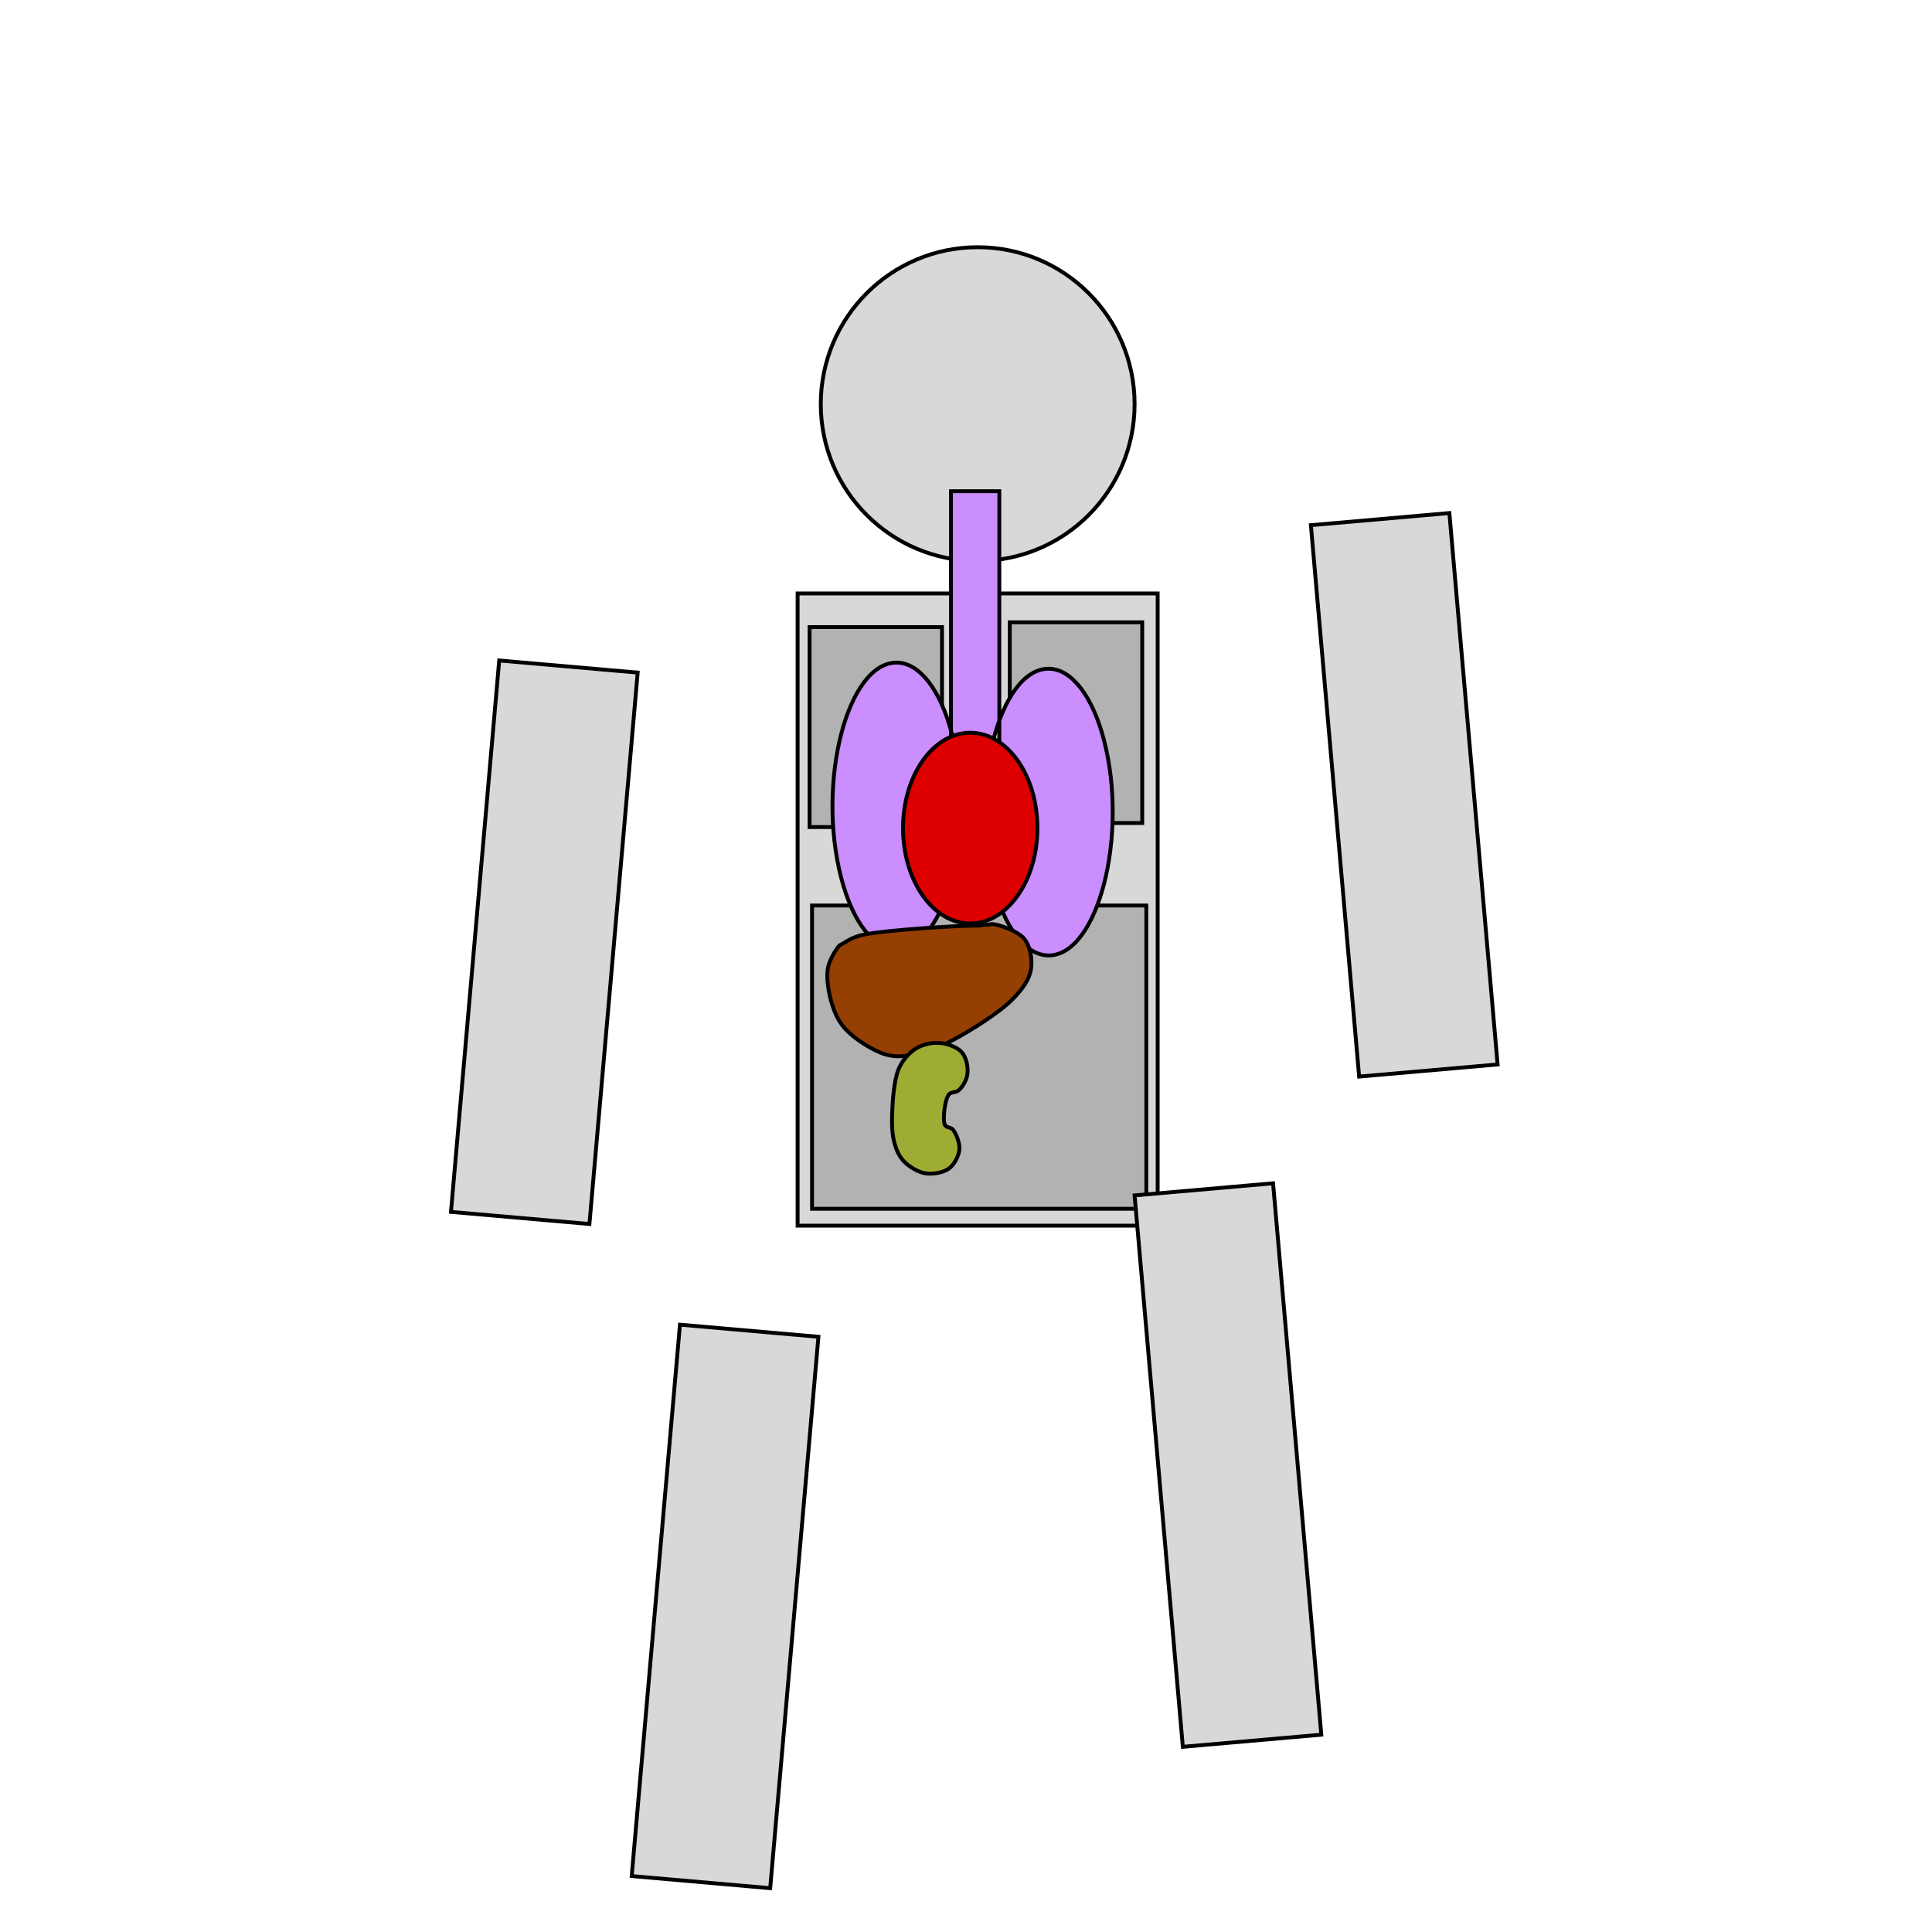
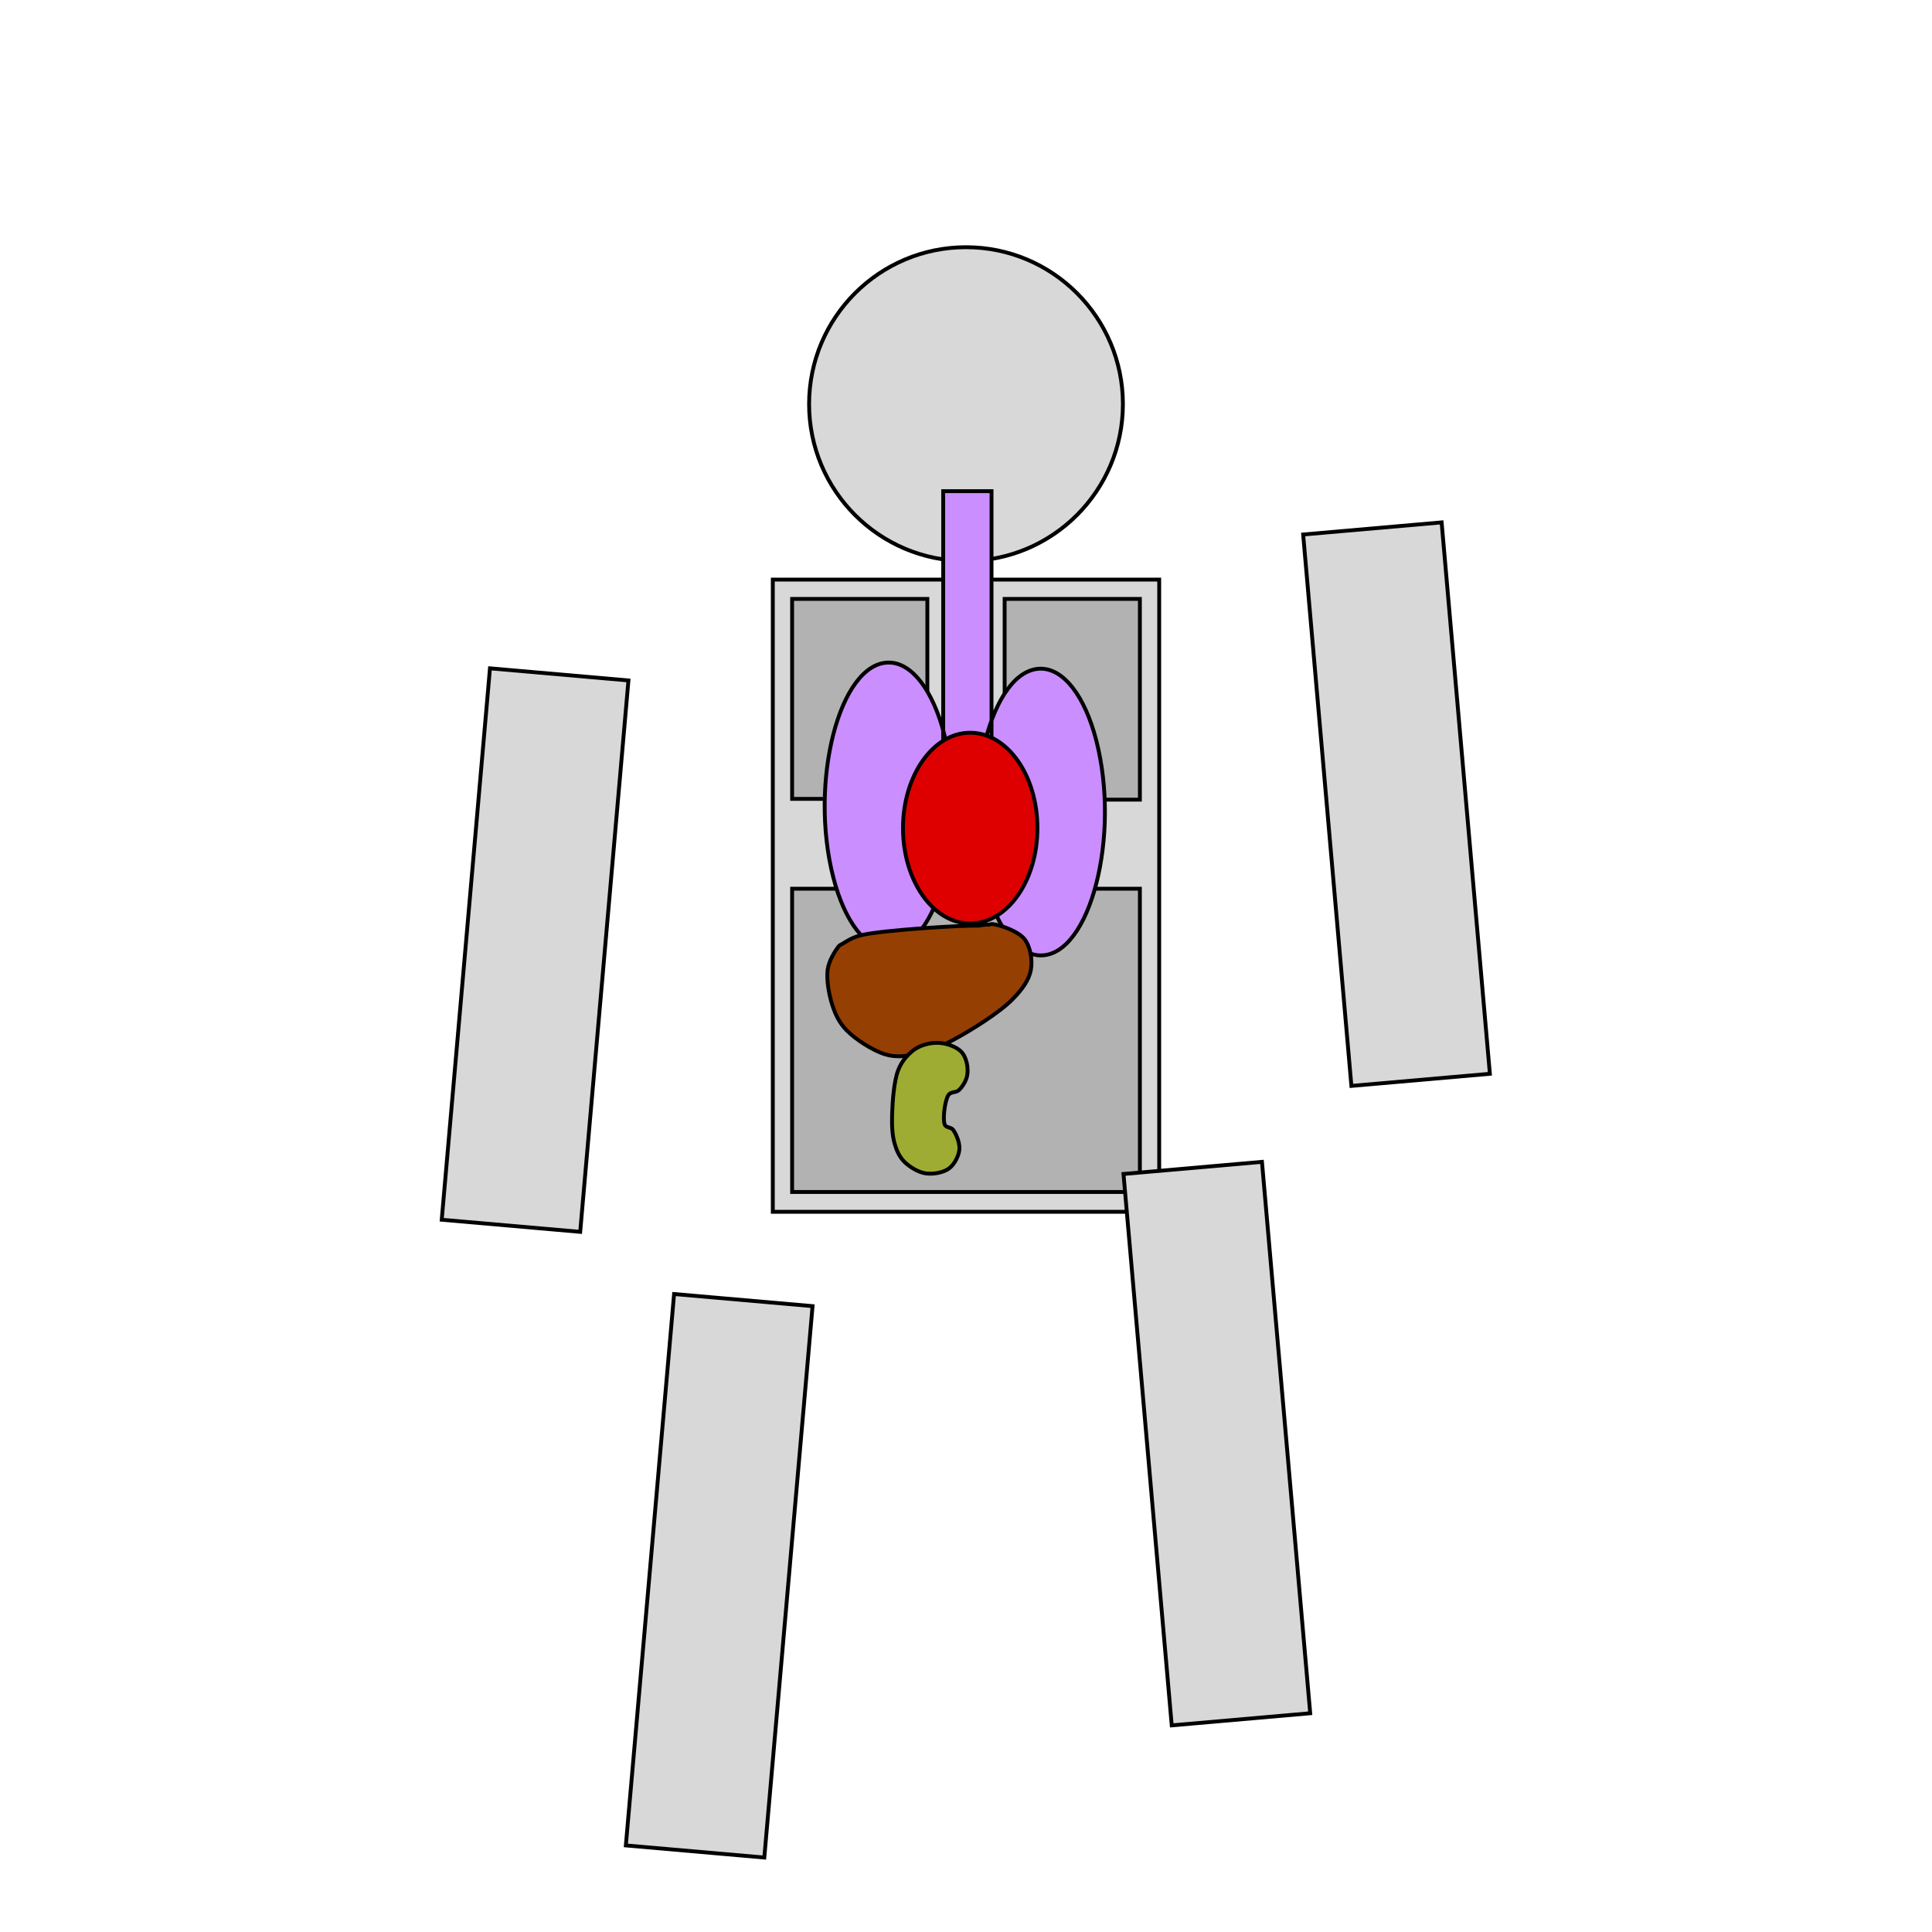
<svg xmlns="http://www.w3.org/2000/svg" viewBox="0 0 500 500">
-   <rect x="206.42" y="153.59" width="93.182" height="163.611" style="fill: rgb(216, 216, 216); stroke: rgb(0, 0, 0);" transform="matrix(1, 0, 0, 1, 7.105427357601002e-15, 0)" />
-   <rect x="261.33" y="161.048" width="34.278" height="51.949" style="stroke: rgb(0, 0, 0); fill: rgb(178, 178, 178);" transform="matrix(1, 0, 0, 1, 7.105427357601002e-15, 0)" />
-   <rect x="209.521" y="162.291" width="34.269" height="51.749" style="stroke: rgb(0, 0, 0); fill: rgb(178, 178, 178);" transform="matrix(1, 0, 0, 1, 7.105427357601002e-15, 0)" />
-   <rect x="210.157" y="234.346" width="86.507" height="78.484" style="stroke: rgb(0, 0, 0); fill: rgb(178, 178, 178);" transform="matrix(1, 0, 0, 1, 7.105427357601002e-15, 0)" />
-   <ellipse style="fill: rgb(216, 216, 216); stroke: rgb(0, 0, 0);" cx="253.026" cy="104.585" rx="40.606" ry="40.606" transform="matrix(1, 0, 0, 1, 7.105427357601002e-15, 0)" />
-   <path d="M 218.049 67.741 C 218.049 94.615 247.141 111.412 270.414 97.974 C 281.216 91.738 287.87 80.213 287.87 67.741" style="fill: rgb(255, 164, 221); stroke: rgb(0, 0, 0); transform-origin: 252.959px 85.222px;" transform="matrix(-1, 0, 0, -1, 0, -0.00001525879)" />
-   <rect x="202.204" y="307.768" width="35.973" height="143.246" style="fill: rgb(216, 216, 216); stroke: rgb(0, 0, 0); transform-origin: 220.19px 379.391px;" transform="matrix(0.996195, 0.08715601, -0.08715601, 0.996195, 1.360992, 18.60261)" />
-   <rect x="202.204" y="307.768" width="35.973" height="143.246" style="fill: rgb(216, 216, 216); stroke: rgb(0, 0, 0); transform-origin: 220.19px 379.391px;" transform="matrix(0.996195, -0.08715601, 0.08715601, 0.996195, 65.37283, 20.39614)" />
-   <rect x="202.204" y="307.768" width="35.973" height="143.246" style="fill: rgb(216, 216, 216); stroke: rgb(0, 0, 0); transform-origin: 220.19px 379.391px;" transform="matrix(0.996195, 0.08715601, -0.08715601, 0.996195, -45.41667, -153.286)" />
-   <rect x="202.204" y="307.768" width="35.973" height="143.246" style="fill: rgb(216, 216, 216); stroke: rgb(0, 0, 0); transform-origin: 220.19px 379.391px;" transform="matrix(0.996195, -0.08715601, 0.08715601, 0.996195, 110.9989, -153.0586)" />
-   <path d="M 265.806 302.665 C 267.226 302.977 268.837 302.984 270.238 302.665 C 271.633 302.348 273.261 301.651 274.194 300.767 C 275.035 299.969 275.506 298.864 275.776 297.76 C 276.058 296.606 276.113 295.143 275.776 293.962 C 275.435 292.768 274.57 291.412 273.719 290.639 C 272.956 289.947 271.649 290.329 271.029 289.373 C 270.123 287.979 269.52 283.218 270.079 281.778 C 270.445 280.838 271.702 281.173 272.295 280.354 C 273.078 279.269 274.045 276.935 273.877 275.29 C 273.705 273.61 272.591 271.417 271.187 270.385 C 269.73 269.313 267.09 268.837 265.174 269.119 C 263.238 269.404 260.993 270.771 259.636 272.126 C 258.361 273.397 257.641 275.002 257.104 276.873 C 256.487 279.023 256.38 281.62 256.471 284.468 C 256.578 287.826 256.943 293.016 258.053 295.861 C 258.915 298.07 260.304 299.62 261.693 300.767 C 262.926 301.785 264.376 302.35 265.806 302.665 Z" style="stroke: rgb(0, 0, 0); stroke-miterlimit: 1; fill: rgb(158, 172, 51); transform-origin: 266.226px 285.969px;" transform="matrix(-1, 0, 0, -1, 0, 0)" />
-   <path d="M 232.035 171.479 C 219.281 171.479 211.309 202.396 217.687 227.129 C 220.646 238.608 226.116 245.679 232.035 245.679 C 244.789 245.679 252.76 214.762 246.383 190.029 C 243.424 178.55 237.954 171.479 232.035 171.479 M 271.379 173.069 C 258.625 173.069 250.653 203.986 257.031 228.719 C 259.99 240.198 265.46 247.269 271.379 247.269 C 284.133 247.269 292.104 216.352 285.727 191.619 C 282.768 180.14 277.298 173.069 271.379 173.069 M 246.114 127.124 L 258.624 127.124 L 258.624 219.395 L 246.114 219.395 L 246.114 127.124 Z" stroke="rgb(0, 0, 0)" style="fill: rgb(203, 142, 255);" transform="matrix(1, 0, 0, 1, 7.105427357601002e-15, 0)" />
-   <ellipse style="stroke: rgb(0, 0, 0); fill: rgb(222, 0, 0);" cx="251.09" cy="214.315" rx="17.394" ry="24.685" transform="matrix(1, 0, 0, 1, 7.105427357601002e-15, 0)" />
-   <path d="M 256.811 239.149 C 258.583 239.277 263.53 240.942 265.17 243.074 C 266.66 245.011 267.239 248.413 266.801 250.925 C 266.337 253.583 264.601 255.989 262.112 258.545 C 258.694 262.055 251.181 266.737 246.617 269.166 C 242.972 271.106 239.899 272.281 236.83 272.861 C 234.094 273.379 231.79 273.682 229.083 272.861 C 225.923 271.902 221.416 269.022 219.093 266.626 C 217.205 264.681 216.239 262.649 215.423 260.161 C 214.54 257.472 213.841 253.545 214.199 250.925 C 214.509 248.658 216.08 246.195 216.85 245.152 C 217.296 244.548 217.436 244.589 218.073 244.229 C 219.166 243.611 220.45 242.562 223.374 241.919 C 228.827 240.722 248.918 239.397 253.388 239.57 C 253.491 239.545 253.594 239.522 253.695 239.5 C 254.434 239.342 255.25 239.272 256.069 239.293 C 256.286 239.192 256.529 239.128 256.811 239.149 Z" style="stroke: rgb(0, 0, 0); stroke-miterlimit: 1; fill: rgb(150, 63, 3);" transform="matrix(1, 0, 0, 1, 7.105427357601002e-15, 0)" />
-   <path d="M 240.216 270.127 C 241.636 269.815 243.247 269.808 244.648 270.127 C 246.043 270.444 247.671 271.141 248.604 272.025 C 249.445 272.823 249.916 273.928 250.186 275.032 C 250.468 276.186 250.523 277.649 250.186 278.83 C 249.845 280.024 248.98 281.38 248.129 282.153 C 247.366 282.845 246.059 282.463 245.439 283.419 C 244.533 284.813 243.93 289.574 244.489 291.014 C 244.855 291.954 246.112 291.619 246.705 292.438 C 247.488 293.523 248.455 295.857 248.287 297.502 C 248.115 299.182 247.001 301.375 245.597 302.407 C 244.14 303.479 241.5 303.955 239.584 303.673 C 237.648 303.388 235.403 302.021 234.046 300.666 C 232.771 299.395 232.051 297.79 231.514 295.919 C 230.897 293.769 230.79 291.172 230.881 288.324 C 230.988 284.966 231.353 279.776 232.463 276.931 C 233.325 274.722 234.714 273.172 236.103 272.025 C 237.336 271.007 238.786 270.442 240.216 270.127 Z" style="stroke: rgb(0, 0, 0); stroke-miterlimit: 1; fill: rgb(158, 172, 51);" transform="matrix(1, 0, 0, 1, 7.105427357601002e-15, 0)" />
+   <rect x="200" y="150" width="100" height="163.611" style="fill: rgb(216, 216, 216); stroke: rgb(0, 0, 0);" transform="matrix(1, 0, 0, 1, 7.105427357601002e-15, 0)" />
+   <rect id="right-breast" x="260" y="155" width="35" height="51.949" style="stroke: rgb(0, 0, 0); fill: rgb(178, 178, 178);" transform="matrix(1, 0, 0, 1, 7.105427357601002e-15, 0)" />
+   <rect id="left-breast" x="205" y="155" width="35" height="51.749" style="stroke: rgb(0, 0, 0); fill: rgb(178, 178, 178);" transform="matrix(1, 0, 0, 1, 7.105427357601002e-15, 0)" />
+   <rect id="abdomen" x="205" y="230" width="90" height="78.484" style="stroke: rgb(0, 0, 0); fill: rgb(178, 178, 178);" transform="matrix(1, 0, 0, 1, 7.105427357601002e-15, 0)" />
+   <ellipse style="fill: rgb(216, 216, 216); stroke: rgb(0, 0, 0);" cx="250" cy="104.585" rx="40.606" ry="40.606" transform="matrix(1, 0, 0, 1, 7.105427357601002e-15, 0)" />
+   <path id="brain" d="M 218.049 67.741 C 218.049 94.615 247.141 111.412 270.414 97.974 C 281.216 91.738 287.87 80.213 287.87 67.741" style="fill: rgb(255, 164, 221); transform-origin: 251.5px 85px;" transform="matrix(-1, 0, 0, -1, 0, -0.00001525879)" />
+   <rect id="right-leg" x="200" y="300" width="35.973" height="143.246" style="fill: rgb(216, 216, 216); stroke: rgb(0, 0, 0); transform-origin: 200px 380px;" transform="matrix(0.996195, 0.08715601, -0.08715601, 0.996195, 1.360992, 18.60261)" />
+   <rect id="left-leg" x="200" y="300" width="35.973" height="143.246" style="fill: rgb(216, 216, 216); stroke: rgb(0, 0, 0); transform-origin: 200px 380px;" transform="matrix(0.996195, -0.08715601, 0.08715601, 0.996195, 65.37283, 22.39614)" />
+   <rect id="right-arm" x="200" y="310" width="35.973" height="143.246" style="fill: rgb(216, 216, 216); stroke: rgb(0, 0, 0); transform-origin: 220.19px 379.391px;" transform="matrix(0.996195, 0.08715601, -0.08715601, 0.996195, -45.41667, -153.286)" />
+   <rect id="left-arm" x="200" y="310" width="35.973" height="143.246" style="fill: rgb(216, 216, 216); stroke: rgb(0, 0, 0); transform-origin: 220.19px 379.391px;" transform="matrix(0.996195, -0.08715601, 0.08715601, 0.996195, 110.9989, -153.0586)" />
+   <path id="left-kidney" d="M 265.806 302.665 C 267.226 302.977 268.837 302.984 270.238 302.665 C 271.633 302.348 273.261 301.651 274.194 300.767 C 275.035 299.969 275.506 298.864 275.776 297.76 C 276.058 296.606 276.113 295.143 275.776 293.962 C 275.435 292.768 274.57 291.412 273.719 290.639 C 272.956 289.947 271.649 290.329 271.029 289.373 C 270.123 287.979 269.52 283.218 270.079 281.778 C 270.445 280.838 271.702 281.173 272.295 280.354 C 273.078 279.269 274.045 276.935 273.877 275.29 C 273.705 273.61 272.591 271.417 271.187 270.385 C 269.73 269.313 267.09 268.837 265.174 269.119 C 263.238 269.404 260.993 270.771 259.636 272.126 C 258.361 273.397 257.641 275.002 257.104 276.873 C 256.487 279.023 256.38 281.62 256.471 284.468 C 256.578 287.826 256.943 293.016 258.053 295.861 C 258.915 298.07 260.304 299.62 261.693 300.767 C 262.926 301.785 264.376 302.35 265.806 302.665 Z" style="stroke: rgb(0, 0, 0); stroke-miterlimit: 1; fill: rgb(158, 172, 51); transform-origin: 266.226px 285.969px;" transform="matrix(-1, 0, 0, -1, 0, 0)" />
+   <path id="lungs" d="M 230.017 171.467 C 217.263 171.467 209.291 202.384 215.669 227.117 C 218.628 238.596 224.098 245.667 230.017 245.667 C 242.771 245.667 250.742 214.75 244.365 190.017 C 241.406 178.538 235.936 171.467 230.017 171.467 M 269.361 173.057 C 256.607 173.057 248.635 203.974 255.013 228.707 C 257.972 240.186 263.442 247.257 269.361 247.257 C 282.115 247.257 290.086 216.34 283.709 191.607 C 280.75 180.128 275.28 173.057 269.361 173.057 M 244.096 127.112 L 256.606 127.112 L 256.606 219.383 L 244.096 219.383 L 244.096 127.112 Z" stroke="rgb(0, 0, 0)" style="fill: rgb(203, 142, 255);" transform="matrix(1, 0, 0, 1, 7.105427357601002e-15, 0)" />
+   <ellipse id="heart" style="stroke: rgb(0, 0, 0); fill: rgb(222, 0, 0);" cx="251.09" cy="214.315" rx="17.394" ry="24.685" transform="matrix(1, 0, 0, 1, 7.105427357601002e-15, 0)" />
+   <path id="liver" d="M 256.811 239.149 C 258.583 239.277 263.53 240.942 265.17 243.074 C 266.66 245.011 267.239 248.413 266.801 250.925 C 266.337 253.583 264.601 255.989 262.112 258.545 C 258.694 262.055 251.181 266.737 246.617 269.166 C 242.972 271.106 239.899 272.281 236.83 272.861 C 234.094 273.379 231.79 273.682 229.083 272.861 C 225.923 271.902 221.416 269.022 219.093 266.626 C 217.205 264.681 216.239 262.649 215.423 260.161 C 214.54 257.472 213.841 253.545 214.199 250.925 C 214.509 248.658 216.08 246.195 216.85 245.152 C 217.296 244.548 217.436 244.589 218.073 244.229 C 219.166 243.611 220.45 242.562 223.374 241.919 C 228.827 240.722 248.918 239.397 253.388 239.57 C 253.491 239.545 253.594 239.522 253.695 239.5 C 254.434 239.342 255.25 239.272 256.069 239.293 C 256.286 239.192 256.529 239.128 256.811 239.149 Z" style="stroke: rgb(0, 0, 0); stroke-miterlimit: 1; fill: rgb(150, 63, 3);" transform="matrix(1, 0, 0, 1, 7.105427357601002e-15, 0)" />
+   <path id="right-kidney" d="M 240.216 270.127 C 241.636 269.815 243.247 269.808 244.648 270.127 C 246.043 270.444 247.671 271.141 248.604 272.025 C 249.445 272.823 249.916 273.928 250.186 275.032 C 250.468 276.186 250.523 277.649 250.186 278.83 C 249.845 280.024 248.98 281.38 248.129 282.153 C 247.366 282.845 246.059 282.463 245.439 283.419 C 244.533 284.813 243.93 289.574 244.489 291.014 C 244.855 291.954 246.112 291.619 246.705 292.438 C 247.488 293.523 248.455 295.857 248.287 297.502 C 248.115 299.182 247.001 301.375 245.597 302.407 C 244.14 303.479 241.5 303.955 239.584 303.673 C 237.648 303.388 235.403 302.021 234.046 300.666 C 232.771 299.395 232.051 297.79 231.514 295.919 C 230.897 293.769 230.79 291.172 230.881 288.324 C 230.988 284.966 231.353 279.776 232.463 276.931 C 233.325 274.722 234.714 273.172 236.103 272.025 C 237.336 271.007 238.786 270.442 240.216 270.127 Z" style="stroke: rgb(0, 0, 0); stroke-miterlimit: 1; fill: rgb(158, 172, 51);" transform="matrix(1, 0, 0, 1, 7.105427357601002e-15, 0)" />
</svg>
